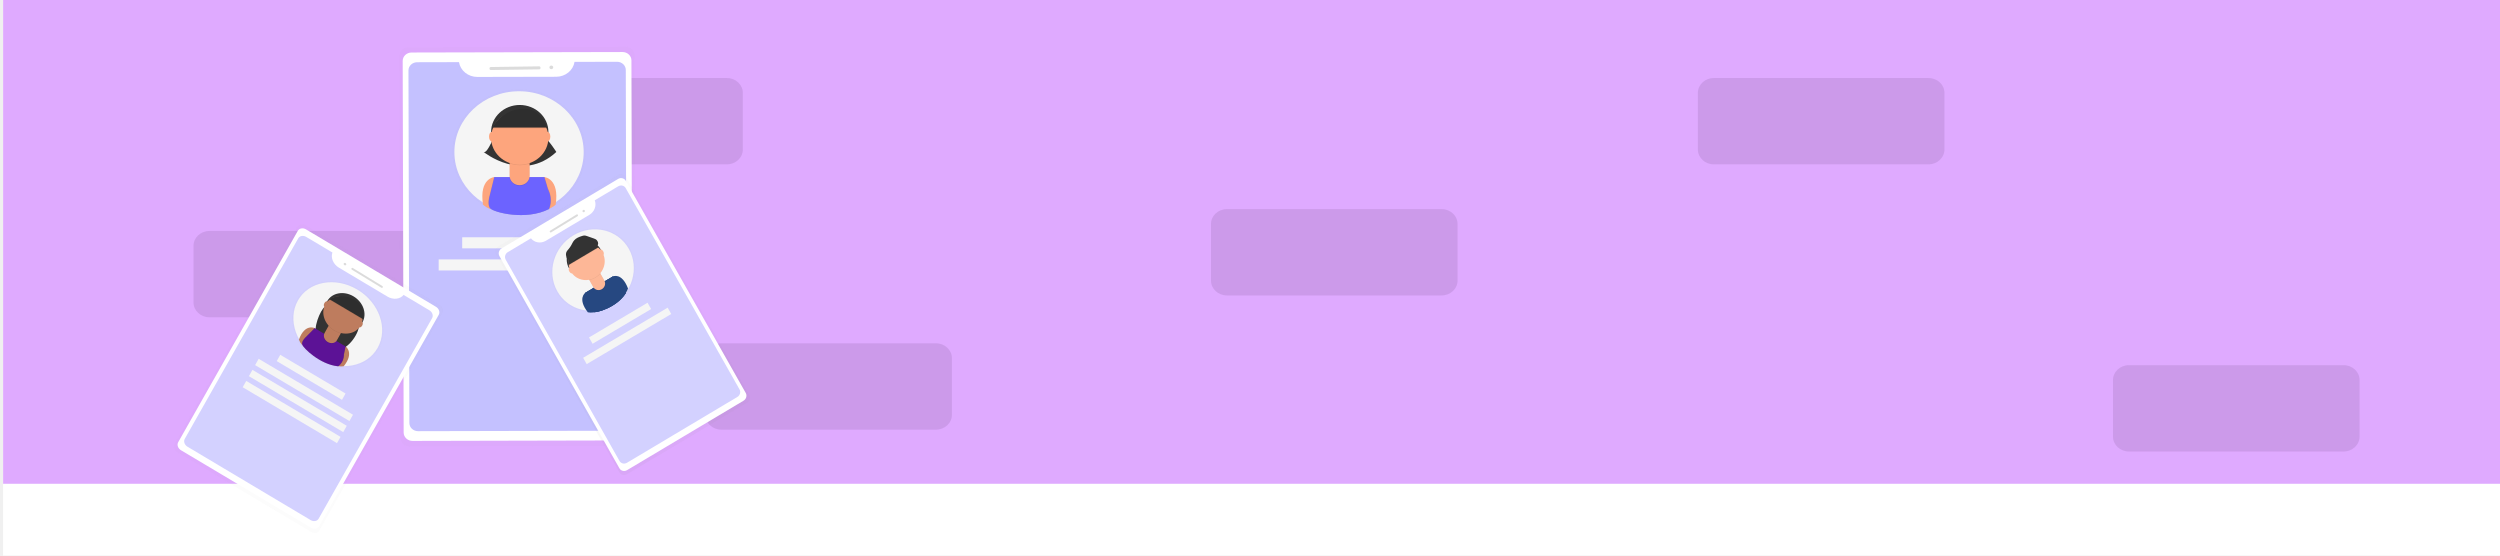
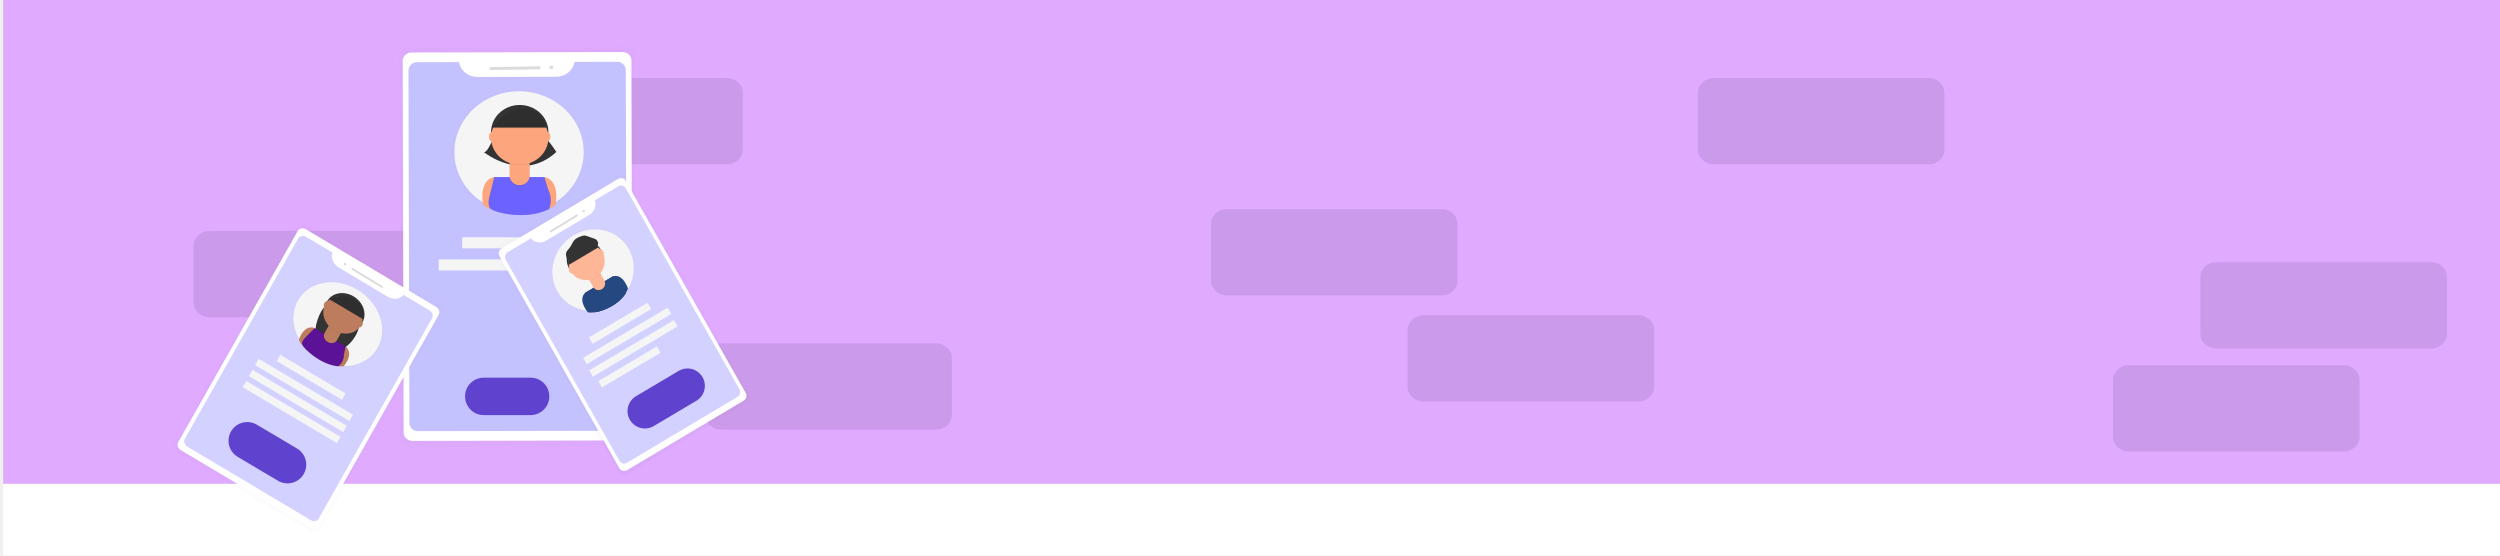
<svg xmlns="http://www.w3.org/2000/svg" width="801" height="178" viewBox="0 0 801 178" fill="none">
  <rect x="0.993" width="800.007" height="178" fill="white" />
  <rect x="1" width="800" height="155" fill="#DFAAFF" />
+   <path opacity="0.1" d="M778.895 84H710.105C707.286 84 705 86.134 705 88.767V106.893C705 109.526 707.286 111.66 710.105 111.66H778.895C781.714 111.66 784 109.526 784 106.893V88.767C784 86.134 781.714 84 778.895 84Z" fill="#1E0728" />
+   <path opacity="0.1" d="M524.895 101H456.105C453.286 101 451 103.134 451 105.767V123.893C451 126.526 453.286 128.66 456.105 128.66H524.895C527.714 128.66 530 126.526 530 123.893V105.767C530 103.134 527.714 101 524.895 101Z" fill="#1E0728" />
  <path opacity="0.1" d="M135.895 74H67.105C64.286 74 62 76.134 62 78.767V96.893C62 99.526 64.286 101.66 67.105 101.66H135.895C138.714 101.66 141 99.526 141 96.893V78.767C141 76.134 138.714 74 135.895 74Z" fill="#1E0728" />
  <path opacity="0.1" d="M461.895 67H393.105C390.286 67 388 69.134 388 71.767V89.893C388 92.526 390.286 94.66 393.105 94.66H461.895C464.714 94.66 467 92.526 467 89.893V71.767C467 69.134 464.714 67 461.895 67Z" fill="#1E0728" />
  <path opacity="0.1" d="M299.895 110H231.105C228.286 110 226 112.134 226 114.767V132.893C226 135.526 228.286 137.66 231.105 137.66H299.895C302.714 137.66 305 135.526 305 132.893V114.767C305 112.134 302.714 110 299.895 110Z" fill="#1E0728" />
  <path opacity="0.1" d="M750.895 117H682.105C679.286 117 677 119.134 677 121.767V139.893C677 142.526 679.286 144.66 682.105 144.66H750.895C753.714 144.66 756 142.526 756 139.893V121.767C756 119.134 753.714 117 750.895 117Z" fill="#1E0728" />
  <path opacity="0.1" d="M617.895 25H549.105C546.286 25 544 27.134 544 29.767V47.893C544 50.526 546.286 52.66 549.105 52.66H617.895C620.714 52.66 623 50.526 623 47.893V29.767C623 27.134 620.714 25 617.895 25Z" fill="#1E0728" />
  <path opacity="0.1" d="M232.895 25H164.105C161.286 25 159 27.134 159 29.767V47.893C159 50.526 161.286 52.66 164.105 52.66H232.895C235.714 52.66 238 50.526 238 47.893V29.767C238 27.134 235.714 25 232.895 25Z" fill="#1E0728" />
  <g opacity="0.5">
    <path opacity="0.5" d="M200.457 15L130.853 15.159C130.478 15.16 130.106 15.231 129.759 15.367C129.413 15.502 129.098 15.701 128.833 15.952C128.568 16.202 128.358 16.499 128.215 16.826C128.072 17.152 127.999 17.502 128 17.855L128.306 140.318C128.307 140.672 128.382 141.022 128.528 141.349C128.673 141.676 128.885 141.972 129.153 142.221C129.42 142.47 129.737 142.667 130.086 142.801C130.434 142.935 130.808 143.002 131.184 143L200.788 142.84C201.164 142.84 201.535 142.769 201.882 142.633C202.229 142.498 202.543 142.299 202.808 142.048C203.073 141.798 203.283 141.501 203.426 141.174C203.569 140.848 203.642 140.498 203.641 140.145L203.325 17.68C203.323 16.967 203.019 16.284 202.481 15.782C201.943 15.279 201.216 14.998 200.457 15V15Z" fill="url(#paint0_linear)" />
  </g>
  <path d="M199.45 16.67L131.87 16.825C130.293 16.829 129.018 18.035 129.022 19.518L129.331 138.591C129.335 140.075 130.616 141.274 132.193 141.271L199.773 141.115C201.35 141.112 202.625 139.906 202.621 138.423L202.312 19.349C202.308 17.866 201.027 16.666 199.45 16.67Z" fill="white" />
  <path opacity="0.4" d="M184.079 19.827C183.871 21.146 183.167 22.353 182.095 23.227C181.024 24.102 179.655 24.587 178.236 24.594L152.919 24.649C151.502 24.647 150.132 24.168 149.057 23.299C147.982 22.429 147.273 21.227 147.058 19.909L133.65 19.941C133.284 19.942 132.923 20.01 132.585 20.142C132.248 20.275 131.941 20.468 131.683 20.712C131.425 20.956 131.221 21.245 131.082 21.563C130.942 21.881 130.871 22.222 130.872 22.566L131.163 135.535C131.164 135.879 131.237 136.22 131.378 136.537C131.519 136.855 131.725 137.143 131.984 137.386C132.244 137.629 132.552 137.821 132.891 137.952C133.229 138.082 133.592 138.149 133.958 138.148L198.015 138.002C198.38 138.001 198.742 137.933 199.079 137.8C199.417 137.668 199.723 137.474 199.981 137.231C200.239 136.987 200.444 136.698 200.583 136.38C200.722 136.062 200.793 135.721 200.792 135.377L200.501 22.408C200.501 22.064 200.428 21.724 200.287 21.406C200.146 21.089 199.941 20.801 199.682 20.558C199.422 20.315 199.115 20.123 198.777 19.992C198.439 19.861 198.077 19.794 197.711 19.795L184.079 19.827Z" fill="#6C63FF" />
  <g opacity="0.5">
    <path opacity="0.5" d="M187.652 48.719C187.652 45.252 186.697 41.843 184.881 38.825C183.065 35.808 180.449 33.284 177.289 31.5C174.128 29.715 170.53 28.73 166.845 28.642C163.16 28.553 159.514 29.364 156.261 30.994C153.007 32.625 150.258 35.02 148.281 37.946C146.303 40.872 145.165 44.231 144.976 47.694C144.787 51.157 145.555 54.607 147.204 57.708C148.853 60.809 151.328 63.456 154.387 65.391L154.399 65.479C155.097 66.108 155.92 66.601 156.821 66.929L156.849 66.84C157.847 67.647 162.057 68.939 166.897 68.927H167.001C170.066 68.927 173.39 68.419 176.315 66.931C176.315 66.931 176.34 66.877 176.38 66.779C177.121 66.451 177.801 66.013 178.393 65.481C178.405 65.405 178.416 65.329 178.427 65.253C181.274 63.407 183.602 60.937 185.209 58.057C186.816 55.177 187.655 51.972 187.652 48.719V48.719Z" fill="url(#paint1_linear)" />
  </g>
  <path d="M166.3 68.205C177.739 68.205 187.012 59.482 187.012 48.721C187.012 37.961 177.739 29.238 166.3 29.238C154.861 29.238 145.588 37.961 145.588 48.721C145.588 59.482 154.861 68.205 166.3 68.205Z" fill="#F5F5F5" />
  <path d="M172.746 21.255L157.252 21.474C157.021 21.477 156.837 21.656 156.84 21.874L156.843 22.047C156.846 22.264 157.037 22.438 157.268 22.435L172.761 22.216C172.992 22.213 173.177 22.034 173.173 21.816L173.171 21.643C173.167 21.425 172.977 21.252 172.746 21.255Z" fill="#DBDBDB" />
  <path d="M176.652 22.161C176.99 22.156 177.261 21.894 177.256 21.576C177.251 21.257 176.972 21.003 176.633 21.007C176.294 21.012 176.024 21.274 176.029 21.593C176.034 21.912 176.313 22.166 176.652 22.161Z" fill="#DBDBDB" />
  <path d="M182 76.024H148.088V79.569H182V76.024Z" fill="#F5F5F5" />
  <path d="M189.536 83.114H140.552V86.658H189.536V83.114Z" fill="#F5F5F5" />
  <path d="M158.387 56.732C158.387 56.732 153.453 57.112 154.757 65.57C155.434 66.18 156.232 66.658 157.106 66.976L159.882 58.138L158.387 56.732Z" fill="#FDA57D" />
  <path d="M174.401 56.732C174.401 56.732 179.335 57.112 178.031 65.57C177.355 66.18 176.557 66.658 175.683 66.976L172.907 58.138L174.401 56.732Z" fill="#FDA57D" />
  <path d="M158.601 42.873C158.601 42.873 156.252 49.3 154.971 48.697C154.971 48.697 167.322 58.741 178.245 48.697C178.245 48.697 176.323 45.484 173.547 42.873H158.601Z" fill="#333333" />
  <path d="M166.526 50.907C171.597 50.907 175.708 47.04 175.708 42.27C175.708 37.5 171.597 33.633 166.526 33.633C161.455 33.633 157.345 37.5 157.345 42.27C157.345 47.04 161.455 50.907 166.526 50.907Z" fill="#333333" />
  <path opacity="0.1" d="M174.307 56.732H158.293L156.798 62.758C156.798 62.758 155.921 65.548 157.008 66.775C158.094 68.002 168.301 70.792 175.798 66.972C176.45 65.365 176.523 63.601 176.007 61.95C175.153 59.138 175.798 61.754 175.798 61.754L174.307 56.732Z" fill="black" />
  <path opacity="0.1" d="M174.521 56.732H158.507L157.012 62.758C157.012 62.758 156.135 65.548 157.221 66.775C158.308 68.002 168.515 70.792 176.011 66.972C176.663 65.365 176.737 63.601 176.221 61.95C175.366 59.138 176.011 61.754 176.011 61.754L174.521 56.732Z" fill="black" />
  <path d="M174.401 56.732H158.387L156.893 62.758C156.893 62.758 156.015 65.548 157.102 66.775C158.188 68.002 168.396 70.792 175.892 66.972C176.544 65.365 176.618 63.601 176.101 61.95C175.247 59.138 175.892 61.754 175.892 61.754L174.401 56.732Z" fill="#6C63FF" />
  <path opacity="0.1" d="M163.29 51.734H169.696V56.549C169.696 57.348 169.358 58.114 168.757 58.679C168.157 59.244 167.342 59.562 166.493 59.562V59.562C165.643 59.562 164.829 59.244 164.228 58.679C163.627 58.114 163.29 57.348 163.29 56.549V51.734Z" fill="black" />
  <path d="M163.29 51.51H169.696V56.33C169.696 57.129 169.358 57.896 168.757 58.461C168.157 59.026 167.342 59.343 166.493 59.343V59.343C165.643 59.343 164.829 59.026 164.228 58.461C163.627 57.896 163.29 57.129 163.29 56.33V51.51Z" fill="#FDA57D" />
  <path opacity="0.1" d="M163.311 52.38C165.375 53.106 167.648 53.111 169.717 52.396V51.655H163.311V52.38Z" fill="black" />
  <path d="M166.526 52.782C171.597 52.782 175.708 48.915 175.708 44.145C175.708 39.374 171.597 35.508 166.526 35.508C161.455 35.508 157.345 39.374 157.345 44.145C157.345 48.915 161.455 52.782 166.526 52.782Z" fill="#FDA57D" />
  <path d="M157.747 40.864H175.256C175.256 40.864 173.761 34.214 167.142 34.637C160.522 35.06 157.747 40.864 157.747 40.864Z" fill="#333333" />
  <path d="M157.533 45.283C158.005 45.283 158.387 44.608 158.387 43.776C158.387 42.944 158.005 42.27 157.533 42.27C157.061 42.27 156.679 42.944 156.679 43.776C156.679 44.608 157.061 45.283 157.533 45.283Z" fill="#FDA57D" />
  <path d="M175.469 45.283C175.941 45.283 176.323 44.608 176.323 43.776C176.323 42.944 175.941 42.27 175.469 42.27C174.997 42.27 174.615 42.944 174.615 43.776C174.615 44.608 174.997 45.283 175.469 45.283Z" fill="#FDA57D" />
  <path opacity="0.1" d="M157.747 41.088H175.256C175.256 41.088 173.761 34.438 167.142 34.862C160.522 35.285 157.747 41.088 157.747 41.088Z" fill="black" />
  <g opacity="0.5">
    <path opacity="0.5" d="M198.067 56.044L159.629 78.96C159.422 79.083 159.239 79.245 159.091 79.437C158.943 79.628 158.833 79.845 158.767 80.075C158.701 80.305 158.68 80.544 158.706 80.778C158.732 81.011 158.804 81.235 158.918 81.437L198.45 151.366C198.565 151.568 198.719 151.744 198.904 151.883C199.09 152.022 199.302 152.122 199.53 152.177C199.758 152.231 199.997 152.24 200.233 152.202C200.469 152.164 200.697 152.081 200.904 151.956L239.342 129.04C239.549 128.917 239.732 128.755 239.88 128.563C240.028 128.372 240.138 128.155 240.204 127.925C240.27 127.695 240.291 127.456 240.265 127.222C240.239 126.989 240.167 126.765 240.053 126.563L200.514 56.636C200.283 56.229 199.896 55.938 199.437 55.827C198.978 55.716 198.485 55.794 198.067 56.044V56.044Z" fill="url(#paint2_linear)" />
  </g>
  <path d="M198.045 57.329L160.726 79.579C159.855 80.098 159.537 81.205 160.016 82.052L198.461 150.042C198.94 150.889 200.035 151.155 200.905 150.636L238.225 128.386C239.096 127.867 239.413 126.759 238.934 125.912L200.489 57.923C200.01 57.076 198.916 56.81 198.045 57.329Z" fill="white" />
  <path opacity="0.3" d="M190.561 64.175C190.87 64.998 190.869 65.919 190.557 66.77C190.246 67.621 189.645 68.347 188.863 68.817L174.881 77.15C174.097 77.614 173.185 77.789 172.311 77.645C171.438 77.5 170.659 77.045 170.116 76.362L162.712 80.777C162.51 80.897 162.332 81.055 162.188 81.241C162.044 81.428 161.937 81.639 161.873 81.863C161.808 82.087 161.788 82.319 161.814 82.547C161.839 82.774 161.909 82.992 162.02 83.189L198.493 147.694C198.604 147.89 198.754 148.061 198.934 148.197C199.114 148.332 199.321 148.43 199.542 148.483C199.764 148.537 199.996 148.546 200.225 148.51C200.454 148.473 200.676 148.392 200.878 148.272L236.253 127.183C236.454 127.063 236.633 126.905 236.777 126.718C236.921 126.532 237.028 126.321 237.092 126.097C237.157 125.873 237.177 125.641 237.151 125.413C237.126 125.186 237.056 124.967 236.945 124.771L200.472 60.266C200.361 60.07 200.211 59.899 200.032 59.763C199.852 59.628 199.645 59.531 199.424 59.477C199.203 59.423 198.971 59.414 198.742 59.45C198.513 59.486 198.291 59.566 198.089 59.687L190.561 64.175Z" fill="#6C63FF" />
+   <path d="M210.476 110.993L191.723 122.113L192.863 124.14L211.615 113.02L210.476 110.993Z" fill="#F5F5F5" />
+   <path d="M215.922 102.576L188.835 118.639L189.974 120.665L217.061 104.603L215.922 102.576Z" fill="#F5F5F5" />
  <g opacity="0.5">
    <path opacity="0.5" d="M201.824 79.525C200.709 77.542 199.086 75.906 197.112 74.776C195.137 73.646 192.88 73.061 190.559 73.077C188.237 73.093 185.931 73.709 183.865 74.867C181.799 76.025 180.043 77.684 178.768 79.683C177.493 81.682 176.743 83.953 176.59 86.275C176.437 88.597 176.887 90.891 177.896 92.933C178.905 94.975 180.438 96.696 182.347 97.929C184.256 99.162 186.475 99.864 188.788 99.967L188.824 100.014C189.412 100.144 190.025 100.156 190.629 100.048L190.615 99.989C191.427 100.123 194.17 99.481 196.843 97.887L196.9 97.853C198.595 96.848 200.27 95.467 201.409 93.657C201.409 93.657 201.405 93.618 201.396 93.549C201.7 93.119 201.935 92.645 202.092 92.147C202.074 92.099 202.056 92.052 202.037 92.005C203.018 90.016 203.512 87.84 203.475 85.666C203.437 83.492 202.871 81.385 201.824 79.525V79.525Z" fill="url(#paint3_linear)" />
  </g>
  <path d="M196.28 97.67C202.606 93.919 204.929 85.89 201.471 79.736C198.012 73.583 190.08 71.635 183.755 75.386C177.43 79.138 175.106 87.166 178.565 93.32C182.024 99.473 189.955 101.421 196.28 97.67Z" fill="#F5F5F5" />
  <path d="M184.755 68.709L176.258 73.914C176.131 73.992 176.086 74.155 176.158 74.278L176.215 74.376C176.287 74.499 176.448 74.536 176.575 74.459L185.072 69.253C185.199 69.175 185.243 69.012 185.171 68.889L185.114 68.791C185.042 68.668 184.881 68.631 184.755 68.709Z" fill="#DBDBDB" />
  <path d="M187.206 67.946C187.391 67.832 187.457 67.593 187.351 67.413C187.246 67.232 187.01 67.178 186.825 67.292C186.639 67.406 186.573 67.644 186.679 67.825C186.784 68.005 187.02 68.06 187.206 67.946Z" fill="#DBDBDB" />
  <path d="M207.476 96.993L188.723 108.113L189.863 110.14L208.615 99.02L207.476 96.993Z" fill="#F5F5F5" />
  <path d="M213.922 98.576L186.835 114.639L187.974 116.665L215.061 100.603L213.922 98.576Z" fill="#F5F5F5" />
  <path d="M187.512 93.822C187.512 93.822 184.906 95.657 188.345 100.066C188.915 100.193 189.511 100.205 190.096 100.1L188.79 94.136L187.512 93.822Z" fill="#264881" />
  <path d="M196.367 88.57C196.367 88.57 199.218 87.17 201.215 92.434C201.037 93.005 200.749 93.54 200.368 94.008L195.993 89.865L196.367 88.57Z" fill="#264881" />
  <path d="M190.14 87.822C192.944 86.159 193.974 82.6 192.441 79.872C190.908 77.144 187.392 76.281 184.588 77.944C181.784 79.607 180.753 83.166 182.287 85.894C183.82 88.621 187.336 89.485 190.14 87.822Z" fill="#333333" />
  <path d="M196.315 88.601L187.46 93.853L188.57 97.789C188.57 97.789 188.982 99.672 189.977 100.017C190.972 100.362 197.513 98.611 200.431 93.968C200.275 92.835 199.748 91.802 198.932 91.028C197.556 89.7 198.753 90.984 198.753 90.984L196.315 88.601Z" fill="#264881" />
  <path d="M196.433 88.531L187.578 93.783L188.688 97.719C188.688 97.719 189.1 99.602 190.095 99.947C191.09 100.292 197.631 98.541 200.549 93.898C200.393 92.765 199.866 91.732 199.05 90.958C197.674 89.63 198.871 90.914 198.871 90.914L196.433 88.531Z" fill="#264881" />
  <path d="M196.367 88.57L187.512 93.822L188.622 97.758C188.622 97.758 189.034 99.641 190.029 99.986C191.024 100.332 197.565 98.58 200.483 93.937C200.327 92.804 199.8 91.772 198.984 90.997C197.608 89.669 198.805 90.953 198.805 90.953L196.367 88.57Z" fill="#264881" />
  <path opacity="0.1" d="M188.616 89.356L192.158 87.255L193.706 90.009C193.963 90.466 194.023 91.015 193.872 91.535C193.722 92.055 193.373 92.504 192.903 92.782V92.782C192.434 93.061 191.881 93.146 191.367 93.02C190.854 92.894 190.421 92.566 190.164 92.109L188.616 89.356Z" fill="black" />
  <path d="M188.544 89.228L192.086 87.127L193.636 89.884C193.893 90.341 193.952 90.89 193.802 91.41C193.651 91.93 193.303 92.379 192.833 92.657V92.657C192.363 92.936 191.811 93.021 191.297 92.895C190.783 92.769 190.35 92.441 190.094 91.984L188.544 89.228V89.228Z" fill="#FDB797" />
  <path opacity="0.1" d="M188.835 89.719C190.21 89.457 191.469 88.715 192.383 87.627L192.145 87.204L188.603 89.304L188.835 89.719Z" fill="black" />
  <path d="M190.743 88.894C193.547 87.231 194.577 83.672 193.043 80.944C191.51 78.216 187.994 77.353 185.19 79.016C182.386 80.679 181.356 84.238 182.889 86.966C184.423 89.693 187.939 90.557 190.743 88.894Z" fill="#FDB797" />
  <path opacity="0.1" d="M182.129 85.086L191.811 79.345C191.811 79.345 188.847 76.032 185.323 78.445C181.799 80.857 182.129 85.086 182.129 85.086Z" fill="black" />
  <path d="M182.057 84.958L191.739 79.216C191.739 79.216 188.775 75.904 185.251 78.316C181.727 80.729 182.057 84.958 182.057 84.958Z" fill="#333333" />
  <path d="M183.359 87.555C183.62 87.4 183.615 86.889 183.347 86.413C183.08 85.937 182.652 85.677 182.391 85.832C182.13 85.987 182.135 86.498 182.403 86.973C182.67 87.449 183.099 87.709 183.359 87.555Z" fill="#FDB797" />
  <path d="M193.277 81.673C193.538 81.519 193.533 81.007 193.265 80.532C192.998 80.056 192.57 79.796 192.309 79.95C192.048 80.105 192.053 80.616 192.321 81.092C192.588 81.568 193.016 81.828 193.277 81.673Z" fill="#FDB797" />
  <path d="M181.395 81.996C181.288 81.558 181.332 81.091 181.519 80.667C181.673 80.354 181.923 80.098 182.153 79.832C182.491 79.437 182.788 79.009 183.039 78.556C183.325 78.042 183.554 77.492 183.933 77.039C184.578 76.265 185.58 75.882 186.541 75.593C186.775 75.512 187.019 75.465 187.263 75.455C187.545 75.471 187.82 75.534 188.077 75.64L190.295 76.418C190.5 76.48 190.697 76.565 190.881 76.671C191.052 76.785 191.201 76.928 191.321 77.095C191.531 77.355 191.647 77.68 191.652 78.022C191.631 78.534 191.274 78.996 190.84 79.278C190.405 79.56 189.892 79.69 189.396 79.826C187.786 80.256 186.183 80.717 184.657 81.403C183.896 81.74 183.165 82.143 182.471 82.609C182.255 82.756 182.013 83.031 181.749 82.886C181.526 82.772 181.441 82.223 181.395 81.996Z" fill="#333333" />
  <g opacity="0.5">
    <path opacity="0.5" d="M97.95 72.165L140.836 97.718C141.067 97.856 141.274 98.032 141.445 98.236C141.615 98.44 141.745 98.668 141.829 98.908C141.912 99.147 141.946 99.393 141.93 99.632C141.913 99.87 141.847 100.096 141.733 100.297L102.331 169.947C102.217 170.149 102.058 170.321 101.864 170.454C101.67 170.586 101.444 170.678 101.199 170.722C100.954 170.766 100.696 170.762 100.438 170.711C100.18 170.659 99.928 170.561 99.697 170.422L56.811 144.869C56.58 144.732 56.373 144.556 56.203 144.351C56.032 144.147 55.902 143.919 55.819 143.679C55.735 143.44 55.701 143.194 55.717 142.955C55.734 142.717 55.801 142.491 55.914 142.29L95.323 72.642C95.553 72.237 95.959 71.959 96.452 71.87C96.945 71.78 97.484 71.886 97.95 72.165V72.165Z" fill="url(#paint4_linear)" />
  </g>
  <path d="M57.991 144.258L99.629 169.068C100.601 169.647 101.776 169.432 102.253 168.589L140.572 100.871C141.049 100.027 140.648 98.874 139.677 98.295L98.038 73.485C97.067 72.906 95.892 73.12 95.415 73.964L57.096 141.682C56.619 142.526 57.02 143.679 57.991 144.258Z" fill="white" />
  <path opacity="0.3" d="M106.508 80.906C106.214 81.734 106.262 82.678 106.643 83.569C107.024 84.459 107.713 85.236 108.586 85.759L124.184 95.052C125.059 95.569 126.057 95.797 126.999 95.695C127.94 95.593 128.762 95.168 129.317 94.496L137.578 99.419C137.803 99.553 138.005 99.724 138.17 99.923C138.336 100.122 138.463 100.344 138.544 100.578C138.625 100.811 138.659 101.05 138.643 101.282C138.627 101.515 138.562 101.735 138.451 101.93L102.098 166.178C101.987 166.373 101.833 166.54 101.645 166.67C101.456 166.799 101.237 166.888 100.999 166.931C100.762 166.974 100.51 166.971 100.26 166.922C100.01 166.872 99.765 166.778 99.54 166.644L60.072 143.128C59.846 142.994 59.645 142.822 59.479 142.623C59.313 142.425 59.186 142.202 59.105 141.969C59.024 141.736 58.991 141.496 59.007 141.264C59.023 141.032 59.088 140.812 59.198 140.616L95.551 76.369C95.662 76.173 95.816 76.006 96.004 75.877C96.193 75.747 96.412 75.658 96.649 75.615C96.887 75.571 97.138 75.574 97.389 75.623C97.639 75.672 97.884 75.767 98.109 75.901L106.508 80.906Z" fill="#6C63FF" />
  <path d="M79.749 120.525L109.966 138.445L111.101 136.425L80.884 118.506L79.749 120.525Z" fill="#F5F5F5" />
  <path d="M77.757 124.07L107.974 141.989L109.109 139.97L78.892 122.051L77.757 124.07Z" fill="#F5F5F5" />
  <g opacity="0.5">
    <path opacity="0.5" d="M95.052 96.057C96.163 94.082 97.843 92.49 99.93 91.435C102.016 90.381 104.438 89.9 106.959 90.039C109.48 90.179 112.015 90.934 114.316 92.232C116.618 93.529 118.608 95.325 120.093 97.444C121.578 99.563 122.507 101.933 122.789 104.323C123.072 106.714 122.699 109.043 121.707 111.085C120.714 113.127 119.136 114.811 117.126 115.975C115.115 117.138 112.741 117.74 110.235 117.723L110.199 117.769C109.567 117.873 108.901 117.852 108.24 117.709L108.252 117.649C107.377 117.743 104.367 116.939 101.385 115.162L101.321 115.124C99.43 114.003 97.542 112.497 96.215 110.579C96.215 110.579 96.216 110.54 96.223 110.469C95.871 110.011 95.592 109.513 95.397 108.993C95.414 108.946 95.432 108.898 95.449 108.851C94.284 106.758 93.639 104.499 93.57 102.271C93.501 100.042 94.01 97.91 95.052 96.057V96.057Z" fill="url(#paint5_linear)" />
  </g>
  <path d="M101.985 114.969C109.041 119.153 117.554 117.576 121 111.446C124.445 105.316 121.518 96.955 114.462 92.77C107.406 88.586 98.892 90.163 95.447 96.293C92.001 102.423 94.928 110.784 101.985 114.969Z" fill="#F5F5F5" />
  <path d="M112.723 86.405L122.21 92.198C122.352 92.284 122.525 92.255 122.597 92.132L122.654 92.034C122.726 91.912 122.669 91.742 122.528 91.656L113.04 85.863C112.899 85.777 112.726 85.806 112.654 85.929L112.597 86.027C112.525 86.149 112.582 86.319 112.723 86.405Z" fill="#DBDBDB" />
  <path d="M110.907 84.855C111.013 84.675 110.93 84.427 110.722 84.3C110.515 84.174 110.262 84.216 110.156 84.396C110.051 84.576 110.134 84.824 110.342 84.951C110.549 85.077 110.802 85.034 110.907 84.855Z" fill="#DBDBDB" />
  <path d="M88.661 115.699L109.58 128.105L110.715 126.085L89.796 113.68L88.661 115.699Z" fill="#F5F5F5" />
  <path d="M81.742 116.981L111.959 134.9L113.094 132.881L82.877 114.961L81.742 116.981Z" fill="#F5F5F5" />
  <path d="M100.837 105.125C100.837 105.125 97.672 103.537 95.768 108.832C95.99 109.427 96.329 109.991 96.767 110.492L101.309 106.473L100.837 105.125Z" fill="#BE7C5E" />
  <path d="M110.716 110.983C110.716 110.983 113.638 113.005 110.125 117.346C109.512 117.446 108.867 117.426 108.226 117.288L109.343 111.238L110.716 110.983Z" fill="#BE7C5E" />
  <path d="M105.407 97.308C105.407 97.308 104.84 97.762 104.123 98.251C102.555 99.321 100.144 105.57 101.534 107.212C103.091 109.054 105.403 111.013 108.534 111.747C111.255 112.386 115.654 106.248 114.916 103.688C114.831 103.387 114.739 103.085 114.627 102.778L105.407 97.308Z" fill="#333333" />
  <path d="M107.723 104.784C110.851 106.639 114.625 105.94 116.152 103.223C117.68 100.505 116.382 96.799 113.254 94.944C110.126 93.089 106.352 93.788 104.825 96.505C103.297 99.223 104.595 102.929 107.723 104.784Z" fill="#333333" />
  <path opacity="0.1" d="M110.658 110.949L100.779 105.091L97.927 107.977C97.927 107.977 96.493 109.245 96.77 110.342C97.048 111.438 102.451 116.762 108.298 117.328C109.215 116.651 109.825 115.673 110.035 114.544C110.409 112.629 109.969 114.355 109.969 114.355L110.658 110.949Z" fill="black" />
  <path opacity="0.1" d="M110.789 111.027L100.911 105.169L98.059 108.055C98.059 108.055 96.625 109.323 96.902 110.42C97.179 111.516 102.582 116.84 108.43 117.406C109.347 116.729 109.957 115.751 110.167 114.622C110.54 112.707 110.101 114.433 110.101 114.433L110.789 111.027Z" fill="black" />
  <path d="M110.716 110.983L100.837 105.125L97.986 108.011C97.986 108.011 96.551 109.28 96.828 110.376C97.106 111.473 102.509 116.796 108.356 117.362C109.273 116.685 109.883 115.707 110.093 114.578C110.467 112.664 110.027 114.389 110.027 114.389L110.716 110.983Z" fill="#5C1296" />
  <path opacity="0.1" d="M105.462 104.072L109.413 106.415L107.871 109.158C107.745 109.383 107.568 109.576 107.352 109.725C107.136 109.875 106.884 109.977 106.611 110.028C106.338 110.079 106.049 110.076 105.761 110.02C105.472 109.964 105.19 109.856 104.931 109.702V109.702C104.407 109.392 104.006 108.913 103.816 108.371C103.627 107.83 103.664 107.27 103.92 106.814L105.462 104.072Z" fill="black" />
  <path d="M105.534 103.944L109.485 106.287L107.941 109.033C107.815 109.258 107.638 109.451 107.422 109.601C107.206 109.75 106.954 109.853 106.681 109.904C106.408 109.954 106.119 109.951 105.831 109.895C105.542 109.84 105.26 109.732 105.001 109.578V109.578C104.477 109.267 104.076 108.788 103.887 108.247C103.697 107.705 103.734 107.145 103.99 106.69L105.534 103.944V103.944Z" fill="#BE7C5E" />
  <path opacity="0.1" d="M105.268 104.447C106.309 105.616 107.709 106.451 109.214 106.799L109.451 106.378L105.5 104.034L105.268 104.447Z" fill="black" />
  <path d="M107.123 105.852C110.251 107.707 114.025 107.008 115.552 104.291C117.08 101.573 115.782 97.867 112.654 96.012C109.526 94.157 105.752 94.856 104.225 97.573C102.697 100.291 103.995 103.997 107.123 105.852Z" fill="#BE7C5E" />
  <path d="M105.523 95.852L116.324 102.256C116.324 102.256 117.531 97.921 113.312 95.741C109.094 93.561 105.523 95.852 105.523 95.852Z" fill="#333333" />
  <path d="M103.976 98.291C104.267 98.463 104.719 98.219 104.986 97.745C105.252 97.271 105.232 96.747 104.941 96.574C104.65 96.402 104.198 96.646 103.932 97.12C103.665 97.594 103.685 98.118 103.976 98.291Z" fill="#BE7C5E" />
  <path d="M115.04 104.852C115.331 105.024 115.783 104.78 116.05 104.306C116.316 103.832 116.296 103.308 116.005 103.136C115.714 102.963 115.262 103.207 114.996 103.681C114.73 104.155 114.749 104.679 115.04 104.852Z" fill="#BE7C5E" />
  <path opacity="0.1" d="M105.451 95.979L116.252 102.384C116.252 102.384 117.459 98.049 113.24 95.869C109.022 93.689 105.451 95.979 105.451 95.979Z" fill="black" />
+   <rect x="149" y="121" width="27" height="12" rx="6" fill="#5F43CE" />
+   <rect x="199" y="129.772" width="27" height="11.13" rx="5.565" transform="rotate(-30.67 199 129.772)" fill="#5F43CE" />
+   <rect x="77.121" y="133" width="27" height="12" rx="6" transform="rotate(30.67 77.1211 133)" fill="#5F43CE" />
  <defs>
    <linearGradient id="paint0_linear" x1="35628" y1="109003" x2="83649.2" y2="41992.1" gradientUnits="userSpaceOnUse">
      <stop stop-color="#808080" stop-opacity="0.25" />
      <stop offset="0.54" stop-color="#808080" stop-opacity="0.12" />
      <stop offset="1" stop-color="#808080" stop-opacity="0.1" />
    </linearGradient>
    <linearGradient id="paint1_linear" x1="25831.7" y1="18597.2" x2="25831.7" y2="10352.7" gradientUnits="userSpaceOnUse">
      <stop stop-color="#808080" stop-opacity="0.25" />
      <stop offset="0.54" stop-color="#808080" stop-opacity="0.12" />
      <stop offset="1" stop-color="#808080" stop-opacity="0.1" />
    </linearGradient>
    <linearGradient id="paint2_linear" x1="204.398" y1="151.577" x2="190.271" y2="57.063" gradientUnits="userSpaceOnUse">
      <stop stop-color="#808080" stop-opacity="0.25" />
      <stop offset="0.54" stop-color="#808080" stop-opacity="0.12" />
      <stop offset="1" stop-color="#808080" stop-opacity="0.1" />
    </linearGradient>
    <linearGradient id="paint3_linear" x1="25657.2" y1="-4682.88" x2="22899.3" y2="-9333.52" gradientUnits="userSpaceOnUse">
      <stop stop-color="#808080" stop-opacity="0.25" />
      <stop offset="0.54" stop-color="#808080" stop-opacity="0.12" />
      <stop offset="1" stop-color="#808080" stop-opacity="0.1" />
    </linearGradient>
    <linearGradient id="paint4_linear" x1="-11490.6" y1="63722.6" x2="-14298.4" y2="7713.74" gradientUnits="userSpaceOnUse">
      <stop stop-color="#808080" stop-opacity="0.25" />
      <stop offset="0.54" stop-color="#808080" stop-opacity="0.12" />
      <stop offset="1" stop-color="#808080" stop-opacity="0.1" />
    </linearGradient>
    <linearGradient id="paint5_linear" x1="2492.53" y1="11811.4" x2="5239.91" y2="7178.5" gradientUnits="userSpaceOnUse">
      <stop stop-color="#808080" stop-opacity="0.25" />
      <stop offset="0.54" stop-color="#808080" stop-opacity="0.12" />
      <stop offset="1" stop-color="#808080" stop-opacity="0.1" />
    </linearGradient>
  </defs>
</svg>
